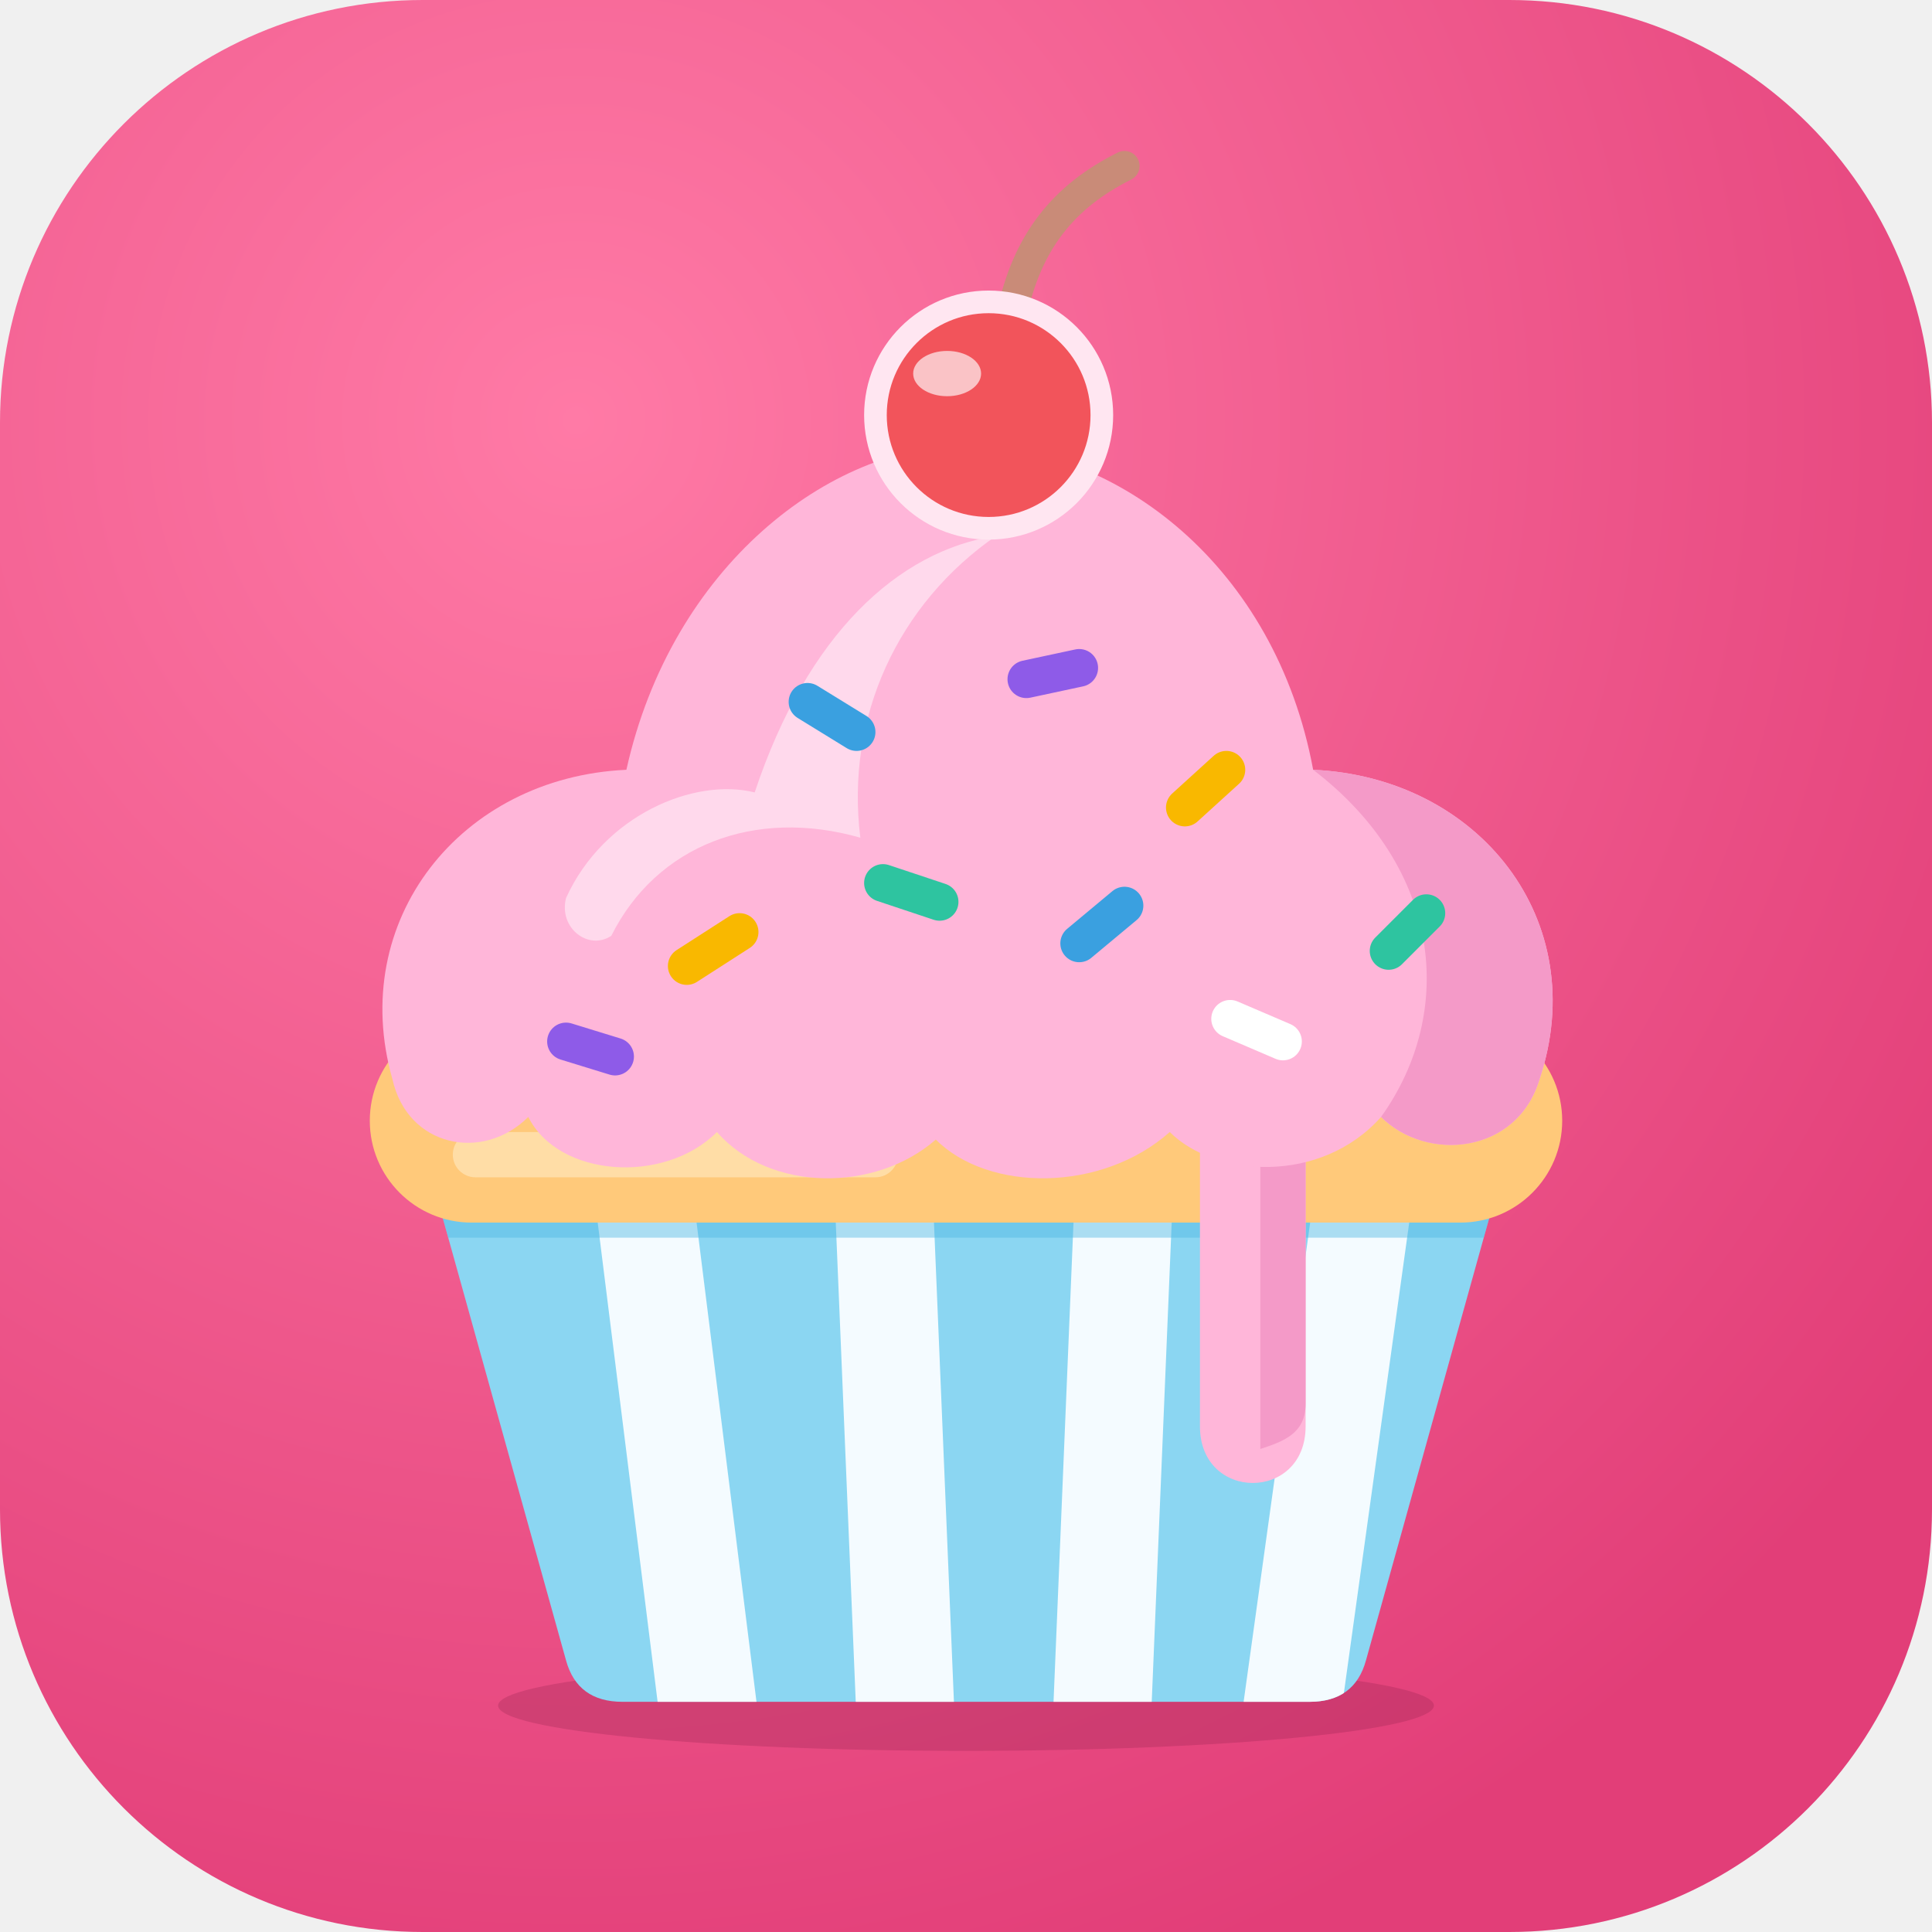
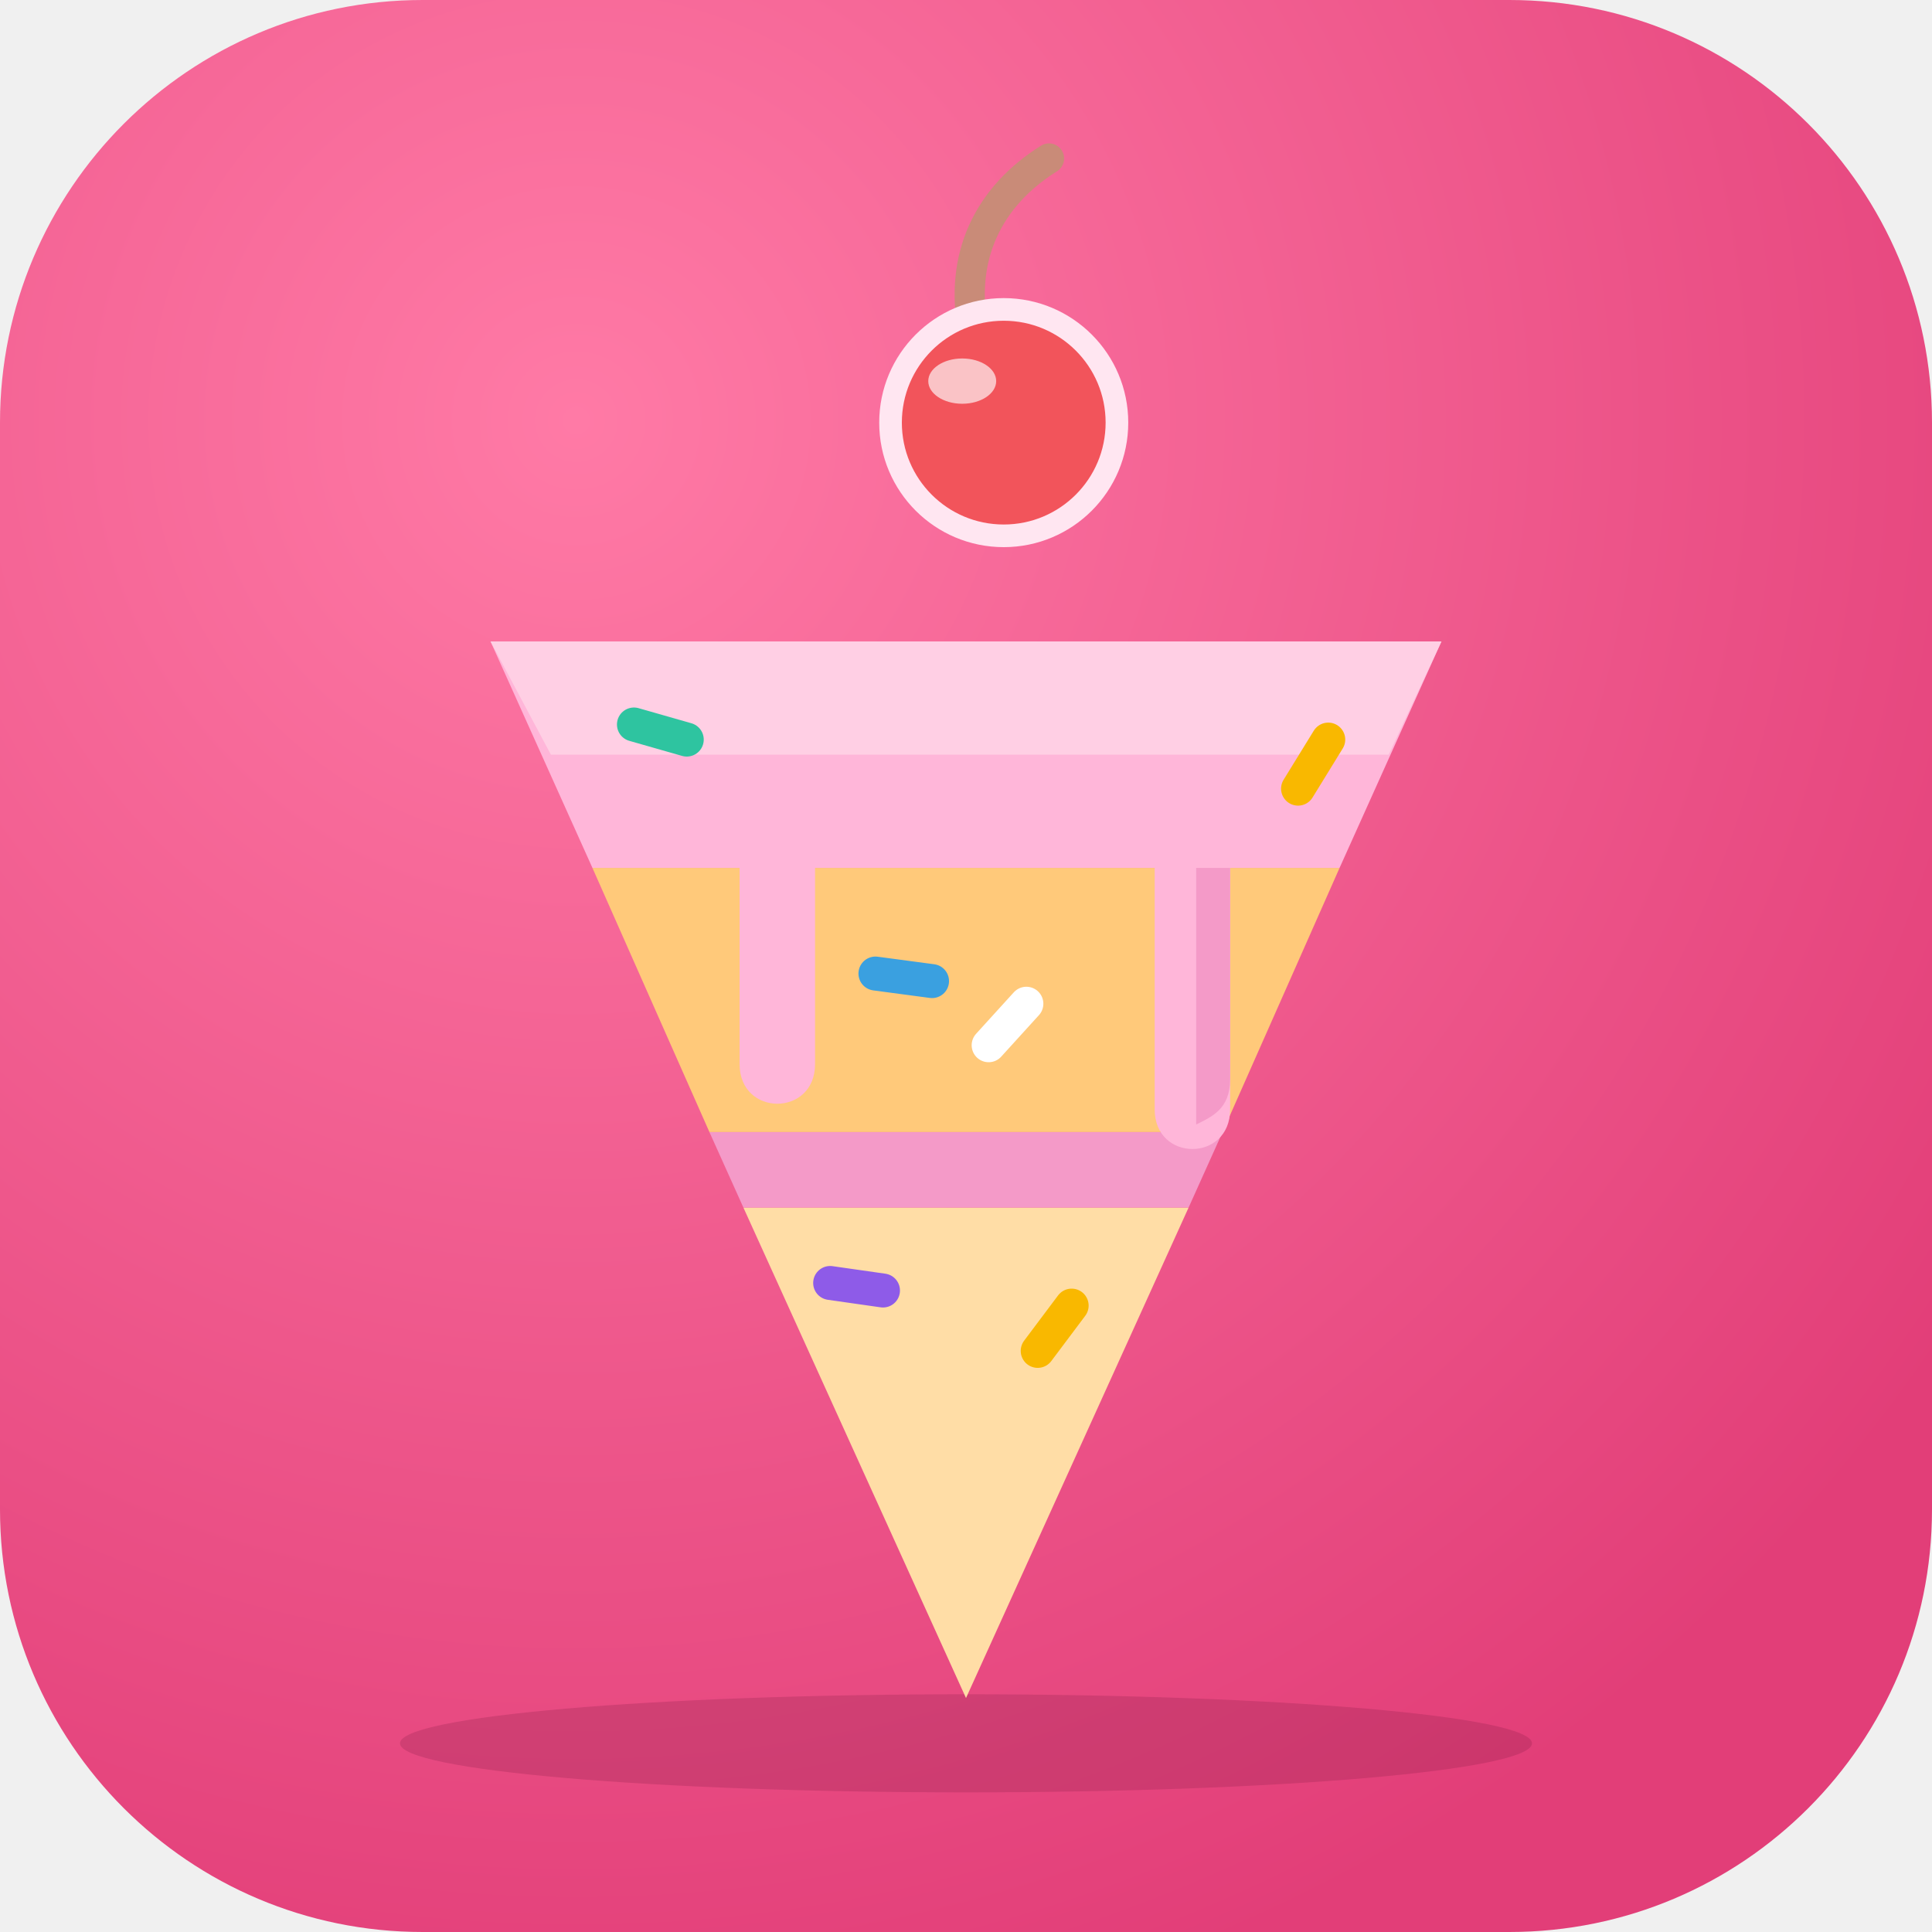
<svg xmlns="http://www.w3.org/2000/svg" viewBox="0 0 512 512">
  <defs>
    <radialGradient id="luz" cx="0.3" cy="0.22" r="0.85">
      <stop offset="0" stop-color="#FF7AA6" />
      <stop offset="1" stop-color="#E23E78" />
    </radialGradient>
-     <clipPath id="forma">
-       <path d="M116 318 H396 L362 440 Q359 451 347 451 H165 Q153 451 150 440 Z" />
-     </clipPath>
  </defs>
  <rect width="512" height="512" rx="112" fill="url(#luz)" />
  <g>
-     <ellipse cx="256" cy="452" rx="124" ry="12" fill="#7A1840" opacity="0.22" />
-     <path d="M116 318 H396 L362 440 Q359 451 347 451 H165 Q153 451 150 440 Z" fill="#8BD6F2" />
-     <g clip-path="url(#forma)" stroke="#F4FBFF" stroke-width="26">
-       <path d="M170 312 L188 456 M234 312 L240 456 M298 312 L292 456 M362 312 L342 456" />
+     <ellipse cx="256" cy="462" rx="150" ry="13" fill="#7A1840" opacity="0.22" />
+     <path d="M197 320 L315 320 L256 450 Z" fill="#FFDDA6" />
+     <path d="M188 300 L324 300 L315 320 L197 320 Z" fill="#F49AC8" />
+     <path d="M157 230 L355 230 L324 300 L188 300 Z" fill="#FFC97A" />
+     <path d="M196 224 V282 C196 296 216 296 216 282 V224 Z" fill="#FFB6D9" />
+     <path d="M306 224 V294 C306 308 326 308 326 294 V224 Z" fill="#FFB6D9" />
+     <path d="M317 228 V298 C321 296 326 294 326 286 V228 Z" fill="#F49AC8" />
+     <path d="M130 170 L382 170 L355 230 L157 230 Z" fill="#FFB6D9" />
+     <path d="M130 170 L382 170 L368 200 L146 200 Z" fill="#FFCFE4" />
+     <g stroke-width="9" stroke-linecap="round">
+       <path d="M168 192 l14 4" stroke="#2EC4A0" />
+       <path d="M352 196 l-8 13" stroke="#F9B800" />
+       <path d="M232 258 l15 2" stroke="#3AA0E0" />
+       <path d="M272 266 l-10 11" stroke="#FFFFFF" />
+       <path d="M220 340 l14 2" stroke="#8E5BE8" />
+       <path d="M284 346 l-9 12" stroke="#F9B800" />
    </g>
-     <rect x="116" y="318" width="280" height="10" fill="#4FB8E2" opacity="0.45" clip-path="url(#forma)" />
-     <rect x="98" y="270" width="316" height="54" rx="27" fill="#FFC97A" />
-     <rect x="120" y="300" width="118" height="12" rx="6" fill="#FFDDA6" />
-     <path d="M318 286 V378 C318 398 346 398 346 378 V286 Z" fill="#FFB6D9" />
-     <path d="M334 290 V384 C340 382 346 380 346 372 V290 Z" fill="#F49AC8" />
-     <path d="M104 286 C92 244 122 206 166 204 C178 150 220 118 256 118 C296 118 338 150 348 204 C392 206 422 244 408 286 C402 306 378 308 366 296 C350 314 322 312 310 300 C292 316 262 316 248 302 C232 316 204 316 190 300 C176 314 148 312 140 296 C128 308 108 304 104 286 Z" fill="#FFB6D9" />
-     <path d="M348 204 C392 206 422 244 408 286 C402 306 378 308 366 296 C386 268 382 230 348 204 Z" fill="#F49AC8" />
-     <path d="M150 238 C160 216 184 206 200 210 C214 168 238 146 264 142 C238 160 224 190 228 222 C200 214 174 224 162 248 C156 252 148 246 150 238 Z" fill="#FFD9EC" />
-     <g stroke-width="10" stroke-linecap="round">
-       <path d="M182 256 l14 -9" stroke="#F9B800" />
-       <path d="M234 234 l15 5" stroke="#2EC4A0" />
-       <path d="M286 250 l12 -10" stroke="#3AA0E0" />
-       <path d="M326 270 l14 6" stroke="#FFFFFF" />
-       <path d="M214 186 l13 8" stroke="#3AA0E0" />
-       <path d="M272 180 l14 -3" stroke="#8E5BE8" />
-       <path d="M314 214 l11 -10" stroke="#F9B800" />
-       <path d="M150 276 l13 4" stroke="#8E5BE8" />
-       <path d="M368 252 l10 -10" stroke="#2EC4A0" />
-     </g>
-     <path d="M268 84 C272 64 282 52 298 44" stroke="#C98B78" stroke-width="8" stroke-linecap="round" fill="none" />
-     <circle cx="262" cy="110" r="30" fill="#F2545B" stroke="#FFE6F1" stroke-width="6" />
-     <ellipse cx="251" cy="99" rx="9" ry="6" fill="#FFFFFF" opacity="0.65" />
+     <path d="M258 88 C254 68 262 52 278 42" stroke="#C98B78" stroke-width="8" stroke-linecap="round" fill="none" />
+     <circle cx="266" cy="112" r="30" fill="#F2545B" stroke="#FFE6F1" stroke-width="6" />
+     <ellipse cx="255" cy="101" rx="9" ry="6" fill="#FFFFFF" opacity="0.65" />
  </g>
</svg>
